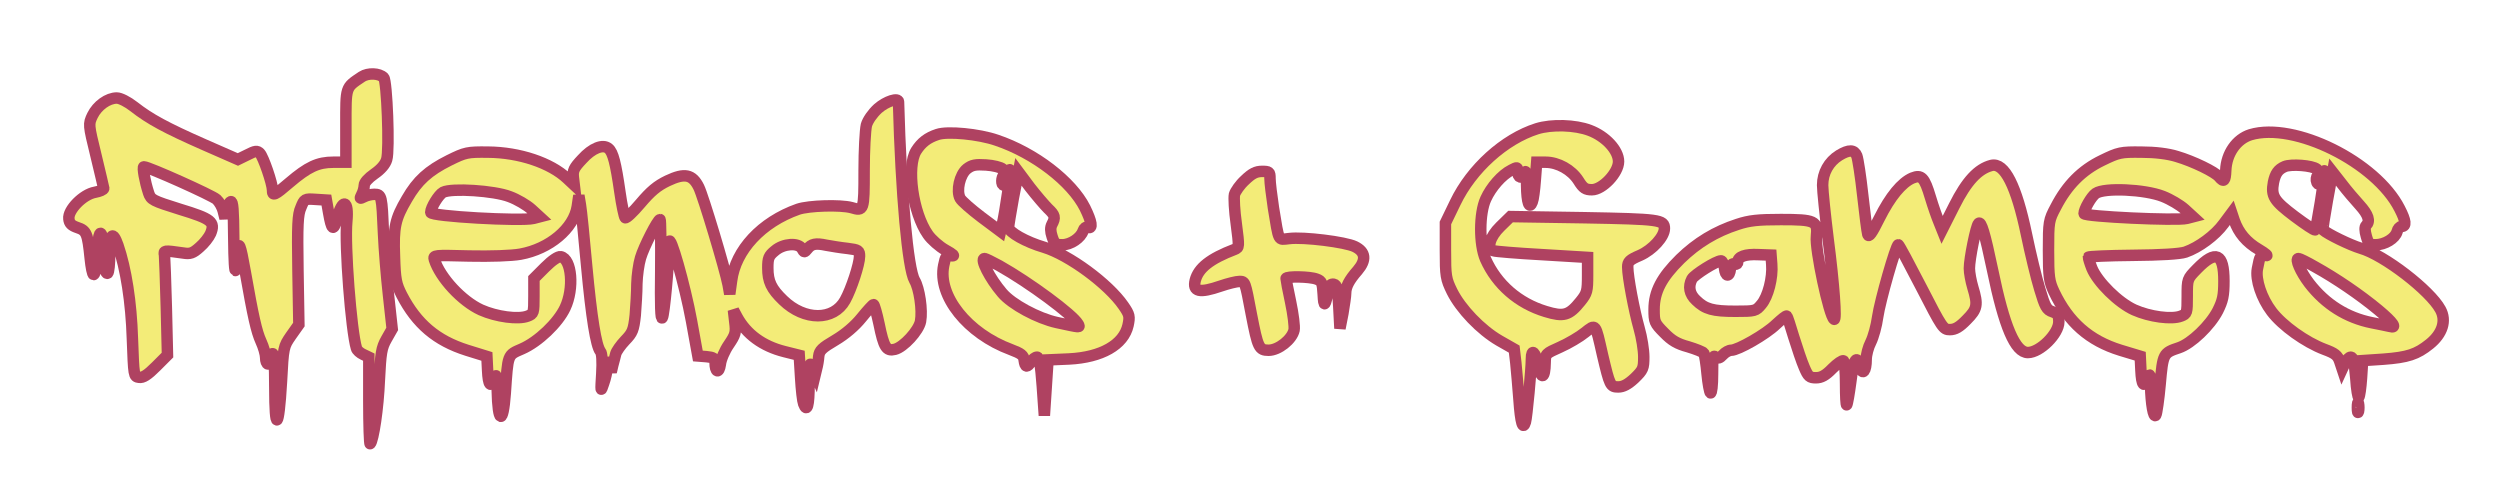
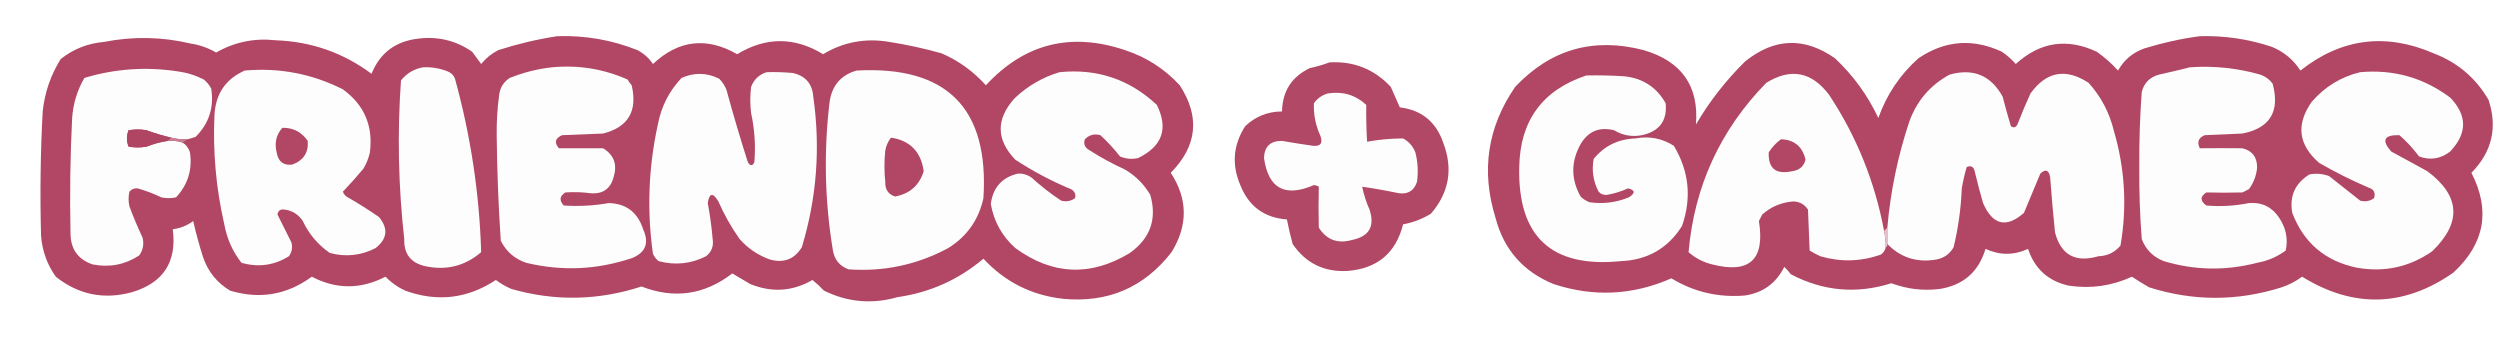
- <svg xmlns="http://www.w3.org/2000/svg" version="1.0" width="500pt" height="100pt" viewBox="0 0 1090.233 197.209" preserveAspectRatio="xMidYMid meet">
+ <svg xmlns="http://www.w3.org/2000/svg" viewBox="0 0 904.255 122.34">
  <defs />
-   <g transform="matrix(0.1, 0, 0, -0.1, -91.16278, 462.3256)" fill="#000000" stroke="none">
-     <path d="M2490 4393 c-73 -49 -70 -41 -70 -215 l0 -158 -55 0 c-67 0 -110 -20 -191 -89 -65 -56 -74 -60 -74 -33 0 29 -40 145 -55 161 -12 12 -20 11 -55 -7 l-41 -20 -146 64 c-168 74 -238 112 -307 166 -28 22 -60 38 -75 38 -39 0 -85 -33 -106 -76 -18 -38 -18 -39 15 -174 18 -74 33 -139 34 -144 0 -6 -17 -13 -38 -17 -52 -9 -119 -77 -114 -116 2 -20 11 -29 37 -38 40 -13 45 -26 56 -134 4 -39 10 -71 15 -71 9 0 20 75 20 136 0 24 5 44 10 44 6 0 10 -24 10 -52 0 -70 10 -129 21 -122 5 3 9 41 9 85 0 88 13 102 36 37 35 -102 58 -248 63 -408 6 -163 6 -165 29 -168 17 -3 37 10 74 47 l50 50 -5 208 c-3 114 -7 217 -8 228 -4 21 -3 21 82 9 30 -5 42 -1 71 25 20 17 41 44 48 60 21 51 4 64 -134 106 -118 37 -126 41 -136 70 -17 52 -28 115 -21 115 20 0 299 -125 317 -142 12 -11 25 -34 29 -51 l8 -32 6 34 c3 19 12 36 19 39 9 3 12 -34 13 -160 1 -97 4 -153 9 -138 4 14 8 45 9 69 2 67 11 44 32 -76 35 -198 49 -261 69 -305 11 -24 20 -55 20 -70 0 -16 5 -28 10 -28 6 0 10 9 10 19 0 11 5 23 10 26 6 4 10 -47 10 -146 0 -200 17 -187 29 22 8 154 9 155 42 203 l34 48 -4 237 c-3 199 -1 243 13 274 15 37 16 38 63 35 l48 -3 10 -57 c13 -74 21 -80 35 -27 25 94 53 87 44 -10 -10 -101 19 -476 42 -552 2 -9 16 -21 29 -27 l25 -12 0 -191 c0 -106 3 -190 6 -187 14 15 35 156 40 278 6 119 9 140 31 179 l25 44 -16 146 c-9 80 -19 202 -22 271 -7 164 -8 170 -40 170 -14 0 -34 -5 -45 -11 -19 -9 -19 -9 -10 10 6 11 11 29 11 40 0 12 17 31 44 50 29 20 48 42 54 63 13 41 1 343 -13 357 -20 20 -69 21 -95 4z" style="fill: rgb(243, 236, 120); paint-order: fill; stroke: rgb(175, 66, 97); stroke-width: 50px;" />
-     <path d="M4740 4254 c-23 -21 -44 -51 -50 -72 -5 -21 -10 -110 -10 -199 0 -175 -1 -177 -55 -161 -48 13 -186 9 -233 -7 -159 -56 -273 -178 -290 -312 l-8 -58 -7 40 c-13 68 -109 388 -128 426 -28 57 -62 63 -136 28 -46 -22 -74 -46 -119 -99 -32 -38 -62 -66 -66 -62 -4 4 -15 55 -23 112 -18 125 -30 174 -50 190 -24 20 -71 2 -115 -47 -36 -38 -41 -50 -38 -79 l4 -34 -31 29 c-72 68 -208 114 -345 115 -91 1 -99 -1 -170 -36 -90 -45 -138 -88 -184 -168 -51 -87 -59 -122 -54 -251 3 -101 7 -120 32 -169 65 -125 151 -198 284 -240 l87 -27 3 -61 c3 -66 14 -79 30 -34 9 22 11 13 12 -53 3 -144 25 -153 35 -14 12 175 9 167 73 195 71 31 157 113 188 179 40 84 29 214 -19 223 -11 2 -37 -15 -68 -46 l-49 -49 0 -77 c0 -74 -1 -77 -27 -87 -41 -16 -137 -3 -204 27 -83 38 -178 140 -203 219 -6 20 -2 20 152 16 93 -2 184 1 223 8 127 23 233 112 248 208 l7 48 7 -42 c4 -23 16 -142 27 -265 21 -226 41 -350 60 -373 7 -8 9 -44 6 -96 -5 -82 -5 -83 8 -44 8 22 15 54 16 70 2 29 2 30 10 5 l7 -25 7 30 c5 17 10 39 13 50 3 11 21 37 41 58 32 33 37 45 44 110 3 39 7 101 7 137 1 36 8 87 16 113 14 48 75 167 85 167 3 0 4 -100 3 -222 -2 -152 0 -218 7 -206 8 13 28 223 30 328 2 48 69 -188 97 -341 l28 -154 38 -3 c30 -3 37 -7 37 -25 0 -44 17 -50 23 -9 2 22 19 61 37 87 29 43 32 52 26 98 l-6 52 16 -30 c41 -75 111 -127 207 -151 l64 -16 6 -97 c3 -53 9 -104 13 -114 15 -40 24 -10 24 86 1 93 2 99 14 72 l13 -30 6 25 c4 14 8 38 9 54 3 25 14 36 72 70 44 26 86 62 115 98 25 31 49 57 52 57 3 1 14 -37 24 -84 21 -103 32 -120 69 -111 38 9 104 81 112 122 9 49 -5 144 -26 179 -29 49 -59 374 -70 778 0 20 -54 3 -90 -29z m-1606 -384 c33 -12 75 -37 95 -55 l36 -33 -27 -7 c-53 -13 -448 9 -448 26 0 21 35 78 54 88 38 19 223 7 290 -19z m1474 -226 c48 -6 52 -9 52 -34 0 -34 -36 -144 -63 -192 -50 -90 -177 -90 -270 0 -52 50 -67 82 -67 141 0 43 4 53 31 75 37 32 102 36 118 9 9 -17 11 -17 23 -2 18 23 36 27 83 17 22 -4 64 -11 93 -14z" style="fill: rgb(243, 236, 120); paint-order: fill; stroke: rgb(175, 66, 97); stroke-width: 50px;" />
-     <path d="M7614 4166 c-142 -45 -285 -174 -356 -322 l-43 -89 0 -120 c0 -112 2 -124 29 -179 38 -76 125 -167 206 -214 l65 -37 7 -60 c3 -33 10 -106 14 -163 7 -99 17 -132 28 -95 6 19 26 230 26 276 0 47 18 30 30 -29 13 -64 29 -58 30 11 1 40 1 40 66 69 36 16 85 45 107 63 49 38 45 44 77 -97 32 -135 34 -140 69 -140 21 0 42 11 71 38 37 36 40 43 40 93 0 30 -9 86 -20 124 -22 78 -50 225 -50 268 0 23 7 31 54 51 54 24 106 81 106 117 0 38 -20 41 -350 47 l-321 5 -45 -44 c-45 -44 -60 -94 -30 -105 7 -3 103 -11 212 -17 l199 -12 0 -77 c0 -70 -2 -79 -31 -115 -50 -62 -73 -68 -152 -44 -119 36 -213 118 -262 228 -28 64 -28 200 1 263 23 51 70 105 112 126 25 13 27 13 27 -5 0 -30 19 -35 29 -9 7 17 10 4 10 -54 1 -74 12 -106 25 -71 4 9 10 52 13 95 l6 78 39 0 c54 0 113 -33 143 -80 21 -34 31 -40 59 -40 46 0 116 74 116 123 0 49 -56 110 -126 136 -63 24 -166 27 -230 7z" style="fill: rgb(243, 236, 120); paint-order: fill; stroke: rgb(175, 66, 97); stroke-width: 50px;" />
-     <path d="M5000 4141 c-43 -14 -70 -35 -93 -71 -43 -69 -15 -271 51 -365 15 -22 50 -53 77 -68 36 -20 43 -27 25 -25 -21 3 -25 -2 -33 -42 -27 -133 104 -297 293 -367 45 -17 56 -25 58 -47 4 -31 13 -33 30 -6 7 11 18 20 26 20 10 0 16 -31 23 -127 l9 -128 8 121 8 122 92 4 c141 7 238 62 257 147 8 38 7 46 -20 85 -66 96 -238 222 -346 255 -79 23 -155 66 -155 87 0 9 10 67 21 129 l22 113 50 -67 c28 -36 64 -78 79 -93 31 -29 33 -39 17 -69 -7 -14 -7 -30 1 -54 10 -31 16 -35 44 -35 37 0 81 30 91 61 4 12 12 18 21 15 22 -8 17 24 -13 85 -58 115 -219 239 -385 295 -78 27 -214 40 -258 25z m285 -151 c11 -9 13 -16 5 -24 -12 -12 -13 -46 -1 -46 5 0 12 16 16 36 3 20 8 34 11 31 5 -4 -21 -187 -34 -240 l-7 -29 -83 62 c-45 34 -87 71 -93 82 -18 33 -2 104 29 129 22 17 37 20 84 17 31 -2 64 -10 73 -18z m-16 -421 c132 -74 321 -214 344 -254 9 -17 14 -17 -93 6 -82 18 -196 79 -238 129 -54 63 -98 150 -77 150 4 0 33 -14 64 -31z" style="fill: rgb(243, 236, 120); paint-order: fill; stroke: rgb(175, 66, 97); stroke-width: 50px;" />
-     <path d="M10726 4140 c-61 -19 -105 -82 -108 -155 -2 -48 -8 -54 -29 -29 -18 22 -113 68 -184 89 -38 12 -95 19 -155 19 -90 1 -99 -1 -171 -36 -89 -43 -153 -108 -202 -203 -31 -58 -32 -64 -32 -190 0 -116 3 -135 24 -180 63 -133 154 -213 290 -255 l86 -26 3 -62 c3 -66 14 -79 30 -34 9 24 11 20 12 -33 2 -79 13 -143 23 -128 4 7 13 68 19 135 12 134 13 136 82 159 54 18 136 97 169 161 22 44 27 66 27 130 0 121 -35 137 -117 53 -43 -44 -43 -44 -43 -120 0 -73 -1 -76 -27 -86 -41 -16 -137 -3 -204 27 -69 31 -160 121 -185 182 -9 23 -15 44 -15 48 1 3 88 7 194 8 121 1 205 6 229 14 58 20 130 73 167 124 l35 47 11 -33 c19 -54 53 -95 108 -127 29 -17 42 -29 30 -26 -23 5 -26 1 -37 -58 -9 -47 18 -128 62 -186 47 -62 148 -134 230 -165 46 -17 58 -26 67 -53 l11 -33 12 26 c6 14 18 26 25 26 11 0 16 -23 22 -91 3 -50 10 -88 13 -84 4 4 9 41 12 83 l5 77 90 6 c107 8 146 21 202 66 56 45 74 102 47 151 -45 83 -246 238 -348 267 -46 14 -143 61 -164 80 -2 2 7 59 19 127 l23 125 40 -51 c21 -28 57 -70 78 -93 38 -42 47 -70 28 -89 -6 -6 -6 -23 1 -47 9 -32 14 -37 40 -37 41 0 86 28 94 57 3 13 12 23 20 23 21 0 19 24 -9 78 -103 203 -459 379 -650 322z m289 -150 c11 -9 13 -16 4 -26 -6 -8 -8 -22 -4 -31 6 -14 11 -10 21 22 7 22 13 33 13 25 1 -24 -36 -250 -41 -255 -3 -3 -43 24 -90 59 -90 68 -103 88 -92 148 8 39 21 57 49 69 28 12 120 5 140 -11z m-671 -119 c33 -13 75 -38 95 -56 l36 -33 -27 -7 c-43 -11 -448 8 -448 21 0 19 32 75 51 88 37 26 214 18 293 -13z m665 -308 c90 -50 193 -120 274 -187 66 -55 84 -82 50 -72 -10 2 -45 10 -78 16 -109 22 -202 80 -273 172 -38 50 -63 108 -47 108 5 0 38 -16 74 -37z" style="fill: rgb(243, 236, 120); paint-order: fill; stroke: rgb(175, 66, 97); stroke-width: 50px;" />
-     <path d="M8932 4050 c-45 -28 -72 -76 -72 -130 0 -24 11 -130 24 -235 26 -200 37 -357 26 -350 -21 13 -84 307 -77 362 7 67 -6 73 -155 73 -99 0 -138 -4 -189 -21 -96 -31 -177 -80 -250 -151 -81 -80 -114 -142 -114 -220 0 -54 2 -60 44 -102 33 -34 57 -48 105 -61 33 -10 64 -22 68 -28 4 -7 10 -47 14 -90 4 -42 11 -80 15 -83 5 -3 9 34 9 82 0 71 2 84 13 75 11 -8 18 -6 32 9 10 11 26 20 36 20 30 0 152 70 196 113 24 22 44 39 47 36 2 -2 16 -43 30 -91 15 -48 35 -108 46 -133 17 -40 23 -45 51 -45 23 0 42 10 71 40 22 22 44 37 49 34 5 -3 9 -48 9 -101 0 -53 2 -94 5 -91 3 3 11 49 18 102 12 99 26 120 40 64 11 -40 27 -20 27 32 0 20 9 54 20 75 11 22 25 72 30 110 10 70 80 315 90 315 3 0 48 -84 100 -185 92 -179 96 -185 125 -185 23 0 42 11 73 43 47 47 50 65 27 141 -8 27 -15 64 -15 83 0 42 29 185 40 196 11 12 27 -41 61 -203 51 -248 99 -360 154 -360 53 0 135 82 135 134 0 28 -5 36 -28 44 -25 8 -32 21 -55 98 -15 49 -41 157 -58 239 -44 212 -96 315 -153 301 -58 -15 -108 -68 -162 -176 l-53 -105 -14 35 c-8 19 -25 67 -37 107 -26 87 -39 100 -79 84 -46 -20 -96 -80 -144 -176 -33 -67 -46 -84 -50 -70 -3 11 -13 88 -22 170 -9 83 -21 160 -26 173 -11 27 -34 28 -77 2z m-294 -475 c5 -59 -16 -141 -45 -175 -24 -29 -27 -30 -113 -30 -99 0 -132 9 -172 48 -29 27 -35 60 -18 93 11 19 106 79 127 79 6 0 13 -15 15 -32 4 -39 22 -40 26 -3 2 18 8 25 18 21 8 -3 14 1 14 9 0 23 32 35 90 32 l55 -2 3 -40z" style="fill: rgb(243, 236, 120); paint-order: fill; stroke: rgb(175, 66, 97); stroke-width: 50px;" />
-     <path d="M6341 3942 c-22 -20 -42 -49 -46 -63 -3 -14 0 -72 8 -128 13 -101 13 -103 -7 -111 -107 -41 -158 -81 -172 -135 -12 -50 18 -57 111 -25 32 11 69 20 81 20 26 0 25 3 53 -145 28 -144 33 -155 75 -155 43 0 102 47 111 88 3 15 -4 70 -15 122 -11 52 -20 98 -20 103 0 10 104 9 134 -3 22 -8 25 -16 28 -67 3 -59 8 -55 24 25 3 15 11 22 22 20 14 -3 18 -19 22 -98 l5 -95 13 66 c6 36 12 76 12 88 0 28 15 57 52 99 39 46 35 81 -12 104 -41 20 -223 43 -287 35 -49 -5 -43 -18 -68 134 -8 53 -15 111 -15 128 0 29 -3 31 -35 31 -26 0 -44 -9 -74 -38z" style="fill: rgb(243, 236, 120); paint-order: fill; stroke: rgb(175, 66, 97); stroke-width: 50px;" />
-     <path d="M11192 2950 c0 -19 2 -27 5 -17 2 9 2 25 0 35 -3 9 -5 1 -5 -18z" style="fill: rgb(243, 236, 120); paint-order: fill; stroke: rgb(175, 66, 97); stroke-width: 50px;" />
+   <g transform="matrix(0.591763, 0, 0, 0.591763, -110.0118, -15.01841)" style="">
+     <path style="opacity:0.978" fill="#af4362" d="M 526.5,47.5 C 543.434,46.92 559.767,49.754 575.5,56C 579.408,58.032 582.575,60.865 585,64.5C 600.63,49.818 617.797,47.818 636.5,58.5C 654.014,47.867 671.514,47.867 689,58.5C 701.46,51.017 714.96,48.517 729.5,51C 740.309,52.702 750.976,55.036 761.5,58C 771.914,62.54 780.914,69.04 788.5,77.5C 812.034,52.033 840.368,44.866 873.5,56C 886.553,60.274 897.72,67.44 907,77.5C 919.527,96.759 917.694,114.592 901.5,131C 911.938,146.917 912.105,163.084 902,179.5C 885.175,201.156 863.008,210.656 835.5,208C 816.234,205.784 800.068,197.618 787,183.5C 771.832,196.33 754.332,204.163 734.5,207C 718.938,211.455 703.938,210.122 689.5,203C 687.317,200.65 684.984,198.483 682.5,196.5C 670.334,203.535 657.667,204.369 644.5,199C 640.833,196.833 637.167,194.667 633.5,192.5C 616.525,205.594 598.025,208.261 578,200.5C 551.616,209.104 525.116,209.604 498.5,202C 495.088,200.545 491.921,198.712 489,196.5C 471.641,207.974 453.141,210.141 433.5,203C 428.973,200.904 424.973,198.071 421.5,194.5C 406.41,202.317 391.41,202.317 376.5,194.5C 361.255,205.649 344.589,208.482 326.5,203C 318.514,198.209 313.014,191.376 310,182.5C 307.689,175.254 305.689,167.921 304,160.5C 300.295,163.237 296.129,164.903 291.5,165.5C 294.118,185.427 285.785,198.26 266.5,204C 249.321,208.66 233.821,205.494 220,194.5C 214.716,187.056 211.716,178.722 211,169.5C 210.308,144.154 210.641,118.821 212,93.5C 213.224,81.913 216.89,71.246 223,61.5C 230.68,55.359 239.513,51.859 249.5,51C 267.26,47.507 284.926,47.841 302.5,52C 308.04,52.846 313.207,54.68 318,57.5C 329.287,51.042 341.453,48.542 354.5,50C 376.238,50.799 395.738,57.632 413,70.5C 418.071,57.796 427.571,50.629 441.5,49C 453.581,47.48 464.581,50.147 474.5,57C 476.333,59.5 478.167,62 480,64.5C 482.921,60.908 486.421,58.075 490.5,56C 502.41,52.187 514.41,49.354 526.5,47.5 Z" />
+   </g>
+   <g transform="matrix(0.591763, 0, 0, 0.591763, -110.0118, -15.01841)" style="">
+     <path style="opacity:0.977" fill="#af4362" d="M 1530.5,47.5 C 1545.55,47.08 1560.22,49.246 1574.5,54C 1581.84,57.007 1587.67,61.84 1592,68.5C 1616.93,48.789 1644.1,45.289 1673.5,58C 1688.1,63.612 1699.27,73.112 1707,86.5C 1712.56,103.411 1709.06,118.245 1696.5,131C 1708.32,153.931 1704.65,174.264 1685.5,192C 1655.29,213.075 1624.45,213.908 1593,194.5C 1589.21,197.312 1585.04,199.479 1580.5,201C 1553.45,209.551 1526.45,209.551 1499.5,201C 1495.9,198.952 1492.4,196.786 1489,194.5C 1476.8,200.146 1463.97,201.979 1450.5,200C 1437.93,197.264 1429.59,189.764 1425.5,177.5C 1416.83,181.5 1408.17,181.5 1399.5,177.5C 1395.31,191.527 1385.97,199.694 1371.5,202C 1361.38,203.253 1351.55,202.086 1342,198.5C 1320.67,205.201 1300.17,203.368 1280.5,193C 1279.27,191.365 1277.94,189.865 1276.5,188.5C 1271.54,198.481 1263.54,204.314 1252.5,206C 1236.29,207.363 1221.29,203.863 1207.5,195.5C 1183.92,205.878 1159.92,207.044 1135.5,199C 1116.92,191.416 1105.08,177.916 1100,158.5C 1091.08,129.789 1095.08,103.122 1112,78.5C 1133.65,55.544 1159.81,48.044 1190.5,56C 1213.76,62.794 1224.43,77.961 1222.5,101.5C 1230.75,87.403 1240.75,74.57 1252.5,63C 1270.37,48.531 1288.7,47.865 1307.5,61C 1318.66,71.487 1327.49,83.654 1334,97.5C 1339.06,83.211 1347.22,71.045 1358.5,61C 1374.7,50.057 1391.7,48.723 1409.5,57C 1412.66,59.157 1415.49,61.657 1418,64.5C 1432.81,51.008 1449.31,48.508 1467.5,57C 1472.29,60.383 1476.62,64.216 1480.5,68.5C 1484.15,62.023 1489.48,57.523 1496.5,55C 1507.76,51.514 1519.1,49.014 1530.5,47.5 Z" />
+   </g>
+   <g transform="matrix(0.591763, 0, 0, 0.591763, -110.0118, -15.01841)" style="">
+     <path style="opacity:0.971" fill="#af4361" d="M 998.5,63.5 C 1013.43,62.679 1025.93,67.679 1036,78.5C 1037.85,82.73 1039.68,86.896 1041.5,91C 1054.8,92.629 1063.63,99.796 1068,112.5C 1074.18,128.59 1071.68,143.09 1060.5,156C 1055.27,159.228 1049.6,161.394 1043.5,162.5C 1039.11,180.044 1027.77,189.544 1009.5,191C 995.127,191.73 983.96,186.23 976,174.5C 974.641,169.534 973.474,164.534 972.5,159.5C 958.654,158.498 949.154,151.498 944,138.5C 938.659,125.915 939.659,113.915 947,102.5C 953.268,96.552 960.768,93.552 969.5,93.5C 969.775,81.099 975.441,72.266 986.5,67C 990.709,66.119 994.709,64.953 998.5,63.5 Z" />
+   </g>
+   <g transform="matrix(0.591763, 0, 0, 0.591763, -110.0118, -15.01841)" style="">
+     <path style="opacity:1" fill="#fefdfd" d="M 523.5,66.5 C 539.534,65.006 554.867,67.506 569.5,74C 570.211,75.255 571.044,76.421 572,77.5C 575.701,93.294 569.868,103.128 554.5,107C 546.167,107.333 537.833,107.667 529.5,108C 525.205,109.845 524.538,112.512 527.5,116C 536.498,115.953 545.498,115.953 554.5,116C 561.138,120.017 563.304,125.85 561,133.5C 559.097,140.74 554.431,144.073 547,143.5C 541.835,142.814 536.668,142.647 531.5,143C 527.935,145.178 527.601,147.844 530.5,151C 539.722,151.608 548.888,151.108 558,149.5C 568.673,149.821 575.673,155.155 579,165.5C 582.771,173.778 580.604,179.611 572.5,183C 551.111,190.294 529.445,191.294 507.5,186C 500.457,183.621 495.29,179.121 492,172.5C 490.55,151.066 489.716,129.566 489.5,108C 489.399,99.774 489.899,91.608 491,83.5C 491.519,78.981 493.686,75.481 497.5,73C 505.995,69.607 514.662,67.441 523.5,66.5 Z" />
+   </g>
+   <g transform="matrix(0.591763, 0, 0, 0.591763, -110.0118, -15.01841)" style="">
+     <path style="opacity:1" fill="#fefdfd" d="M 1524.5,66.5 C 1539.13,65.49 1553.47,66.99 1567.5,71C 1570.56,72.061 1573.06,73.894 1575,76.5C 1579.59,93.52 1573.42,103.686 1556.5,107C 1548.83,107.333 1541.17,107.667 1533.5,108C 1529.65,109.608 1528.65,112.274 1530.5,116C 1539.16,115.905 1547.83,115.905 1556.5,116C 1562.61,117.506 1565.61,121.506 1565.5,128C 1565.01,132.822 1563.34,137.155 1560.5,141C 1559.17,141.667 1557.83,142.333 1556.5,143C 1549.16,143.204 1541.82,143.204 1534.5,143C 1530.59,145.475 1530.59,148.142 1534.5,151C 1543.26,151.744 1551.92,151.244 1560.5,149.5C 1568.42,148.876 1574.59,151.876 1579,158.5C 1583.18,164.743 1584.52,171.409 1583,178.5C 1577.82,182.345 1571.98,184.845 1565.5,186C 1546.37,190.992 1527.37,190.659 1508.5,185C 1502,182.5 1497.5,178 1495,171.5C 1493.87,156.885 1493.37,142.218 1493.5,127.5C 1493.38,112.129 1493.88,96.796 1495,81.5C 1496.47,76.026 1499.97,72.526 1505.5,71C 1511.99,69.547 1518.32,68.047 1524.5,66.5 Z" />
+   </g>
+   <g transform="matrix(0.591763, 0, 0, 0.591763, -110.0118, -15.01841)" style="">
+     <path style="opacity:1" fill="#fefdfd" d="M 300.5,110.5 C 297.098,110.658 293.764,110.324 290.5,109.5C 285.429,108.31 280.429,106.81 275.5,105C 271.833,104.333 268.167,104.333 264.5,105C 263.167,108.333 263.167,111.667 264.5,115C 268.167,115.667 271.833,115.667 275.5,115C 279.716,113.316 284.049,112.149 288.5,111.5C 291.609,111.264 294.609,111.597 297.5,112.5C 299.708,113.894 301.208,115.894 302,118.5C 303.589,129.065 300.756,138.232 293.5,146C 290.5,146.667 287.5,146.667 284.5,146C 279.803,143.732 274.969,141.898 270,140.5C 267.966,140.354 266.299,141.02 265,142.5C 264.333,145.5 264.333,148.5 265,151.5C 267.391,157.949 270.058,164.282 273,170.5C 274.04,174.533 273.374,178.199 271,181.5C 262.342,187.178 252.842,189.012 242.5,187C 233.373,183.849 228.873,177.349 229,167.5C 228.5,144.158 228.834,120.825 230,97.5C 230.622,88.689 233.122,80.522 237.5,73C 256.146,67.386 275.146,66.053 294.5,69C 300.132,69.741 305.465,71.407 310.5,74C 312.378,75.543 313.878,77.376 315,79.5C 316.833,90.999 313.666,100.833 305.5,109C 303.846,109.608 302.179,110.108 300.5,110.5 Z" />
+   </g>
+   <g transform="matrix(0.591763, 0, 0, 0.591763, -110.0118, -15.01841)" style="">
+     <path style="opacity:1" fill="#fefdfd" d="M 444.5,66.5 C 449.675,66.272 454.675,67.105 459.5,69C 461.667,69.833 463.167,71.333 464,73.5C 473.591,108.237 478.924,143.57 480,179.5C 470.035,188.062 458.535,190.896 445.5,188C 436.884,185.955 432.717,180.455 433,171.5C 429.373,139.223 428.706,106.89 431,74.5C 434.544,70.147 439.044,67.481 444.5,66.5 Z" />
+   </g>
+   <g transform="matrix(0.591763, 0, 0, 0.591763, -110.0118, -15.01841)" style="">
+     <path style="opacity:1" fill="#fefdfd" d="M 335.5,68.5 C 356.648,66.64 376.648,70.473 395.5,80C 408.558,89.484 414.058,102.317 412,118.5C 411.226,122.049 409.893,125.382 408,128.5C 403.931,133.394 399.764,138.061 395.5,142.5C 396.01,144.088 397.01,145.255 398.5,146C 405.002,149.75 411.335,153.75 417.5,158C 423.351,165.005 422.685,171.339 415.5,177C 406.565,181.611 397.231,182.611 387.5,180C 380.239,174.972 374.739,168.472 371,160.5C 368.33,156.478 364.663,154.145 360,153.5C 357.401,153.053 355.901,154.053 355.5,156.5C 358.315,162.13 361.149,167.797 364,173.5C 364.847,176.588 364.347,179.421 362.5,182C 353.486,187.605 343.819,188.938 333.5,186C 328.085,179.112 324.585,171.279 323,162.5C 317.949,140.429 315.949,118.096 317,95.5C 317.757,82.613 323.924,73.613 335.5,68.5 Z" />
+   </g>
+   <g transform="matrix(0.591763, 0, 0, 0.591763, -110.0118, -15.01841)" style="">
+     <path style="opacity:1" fill="#fefdfd" d="M 654.5,69.5 C 659.844,69.334 665.177,69.501 670.5,70C 678.247,71.747 682.413,76.58 683,84.5C 687.465,115.712 685.132,146.379 676,176.5C 671.464,183.844 664.964,186.344 656.5,184C 649.261,181.429 643.095,177.263 638,171.5C 632.893,164.288 628.56,156.621 625,148.5C 621.648,142.904 619.481,143.237 618.5,149.5C 619.874,156.782 620.874,164.115 621.5,171.5C 622.191,175.807 620.857,179.307 617.5,182C 608.216,186.664 598.55,187.664 588.5,185C 586.951,183.786 585.785,182.286 585,180.5C 581.27,154.008 582.27,127.675 588,101.5C 590.069,90.528 594.902,81.028 602.5,73C 610.281,69.557 617.947,69.724 625.5,73.5C 627.499,75.493 628.999,77.827 630,80.5C 634.022,95.253 638.355,109.919 643,124.5C 644.512,126.957 645.846,126.957 647,124.5C 647.818,114.404 647.151,104.404 645,94.5C 644.333,89.167 644.333,83.833 645,78.5C 646.75,73.915 649.916,70.915 654.5,69.5 Z" />
+   </g>
+   <g transform="matrix(0.591763, 0, 0, 0.591763, -110.0118, -15.01841)" style="">
+     <path style="opacity:1" fill="#fefdfe" d="M 709.5,68.5 C 764.683,65.516 790.517,91.516 787,146.5C 784.108,159.718 776.942,169.885 765.5,177C 746.451,187.232 726.117,191.565 704.5,190C 699.133,187.968 695.967,184.135 695,178.5C 690.002,148.254 689.335,117.921 693,87.5C 694.502,77.509 700.002,71.176 709.5,68.5 Z" />
+   </g>
+   <g transform="matrix(0.591763, 0, 0, 0.591763, -110.0118, -15.01841)" style="">
+     <path style="opacity:1" fill="#fefdfd" d="M 833.5,69.5 C 856.467,67.192 876.3,73.859 893,89.5C 900.185,104.004 896.352,114.837 881.5,122C 877.705,122.837 874.039,122.504 870.5,121C 866.812,116.314 862.812,111.981 858.5,108C 854.82,106.973 851.653,107.806 849,110.5C 848.08,113.308 848.913,115.475 851.5,117C 858.513,121.508 865.847,125.508 873.5,129C 880,132.833 885.167,138 889,144.5C 893.2,159.231 889.034,171.064 876.5,180C 852.483,194.553 829.15,193.553 806.5,177C 798.374,169.749 793.374,160.749 791.5,150C 792.859,139.982 798.359,133.815 808,131.5C 811.129,131.329 813.963,132.162 816.5,134C 822.138,139.15 828.138,143.817 834.5,148C 837.588,148.847 840.421,148.347 843,146.5C 843.63,144.097 842.797,142.263 840.5,141C 828.565,136.034 817.232,130.034 806.5,123C 794.737,110.773 794.57,98.273 806,85.5C 813.945,77.948 823.111,72.615 833.5,69.5 Z" />
+   </g>
+   <g transform="matrix(0.591763, 0, 0, 0.591763, -110.0118, -15.01841)" style="">
+     <path style="opacity:1" fill="#fefdfd" d="M 1628.5,69.5 C 1648.87,67.675 1667.21,72.842 1683.5,85C 1694.05,95.897 1694.05,106.897 1683.5,118C 1677.7,122.496 1671.36,123.496 1664.5,121C 1660.95,116.204 1656.95,111.87 1652.5,108C 1643.05,107.751 1641.38,111.084 1647.5,118C 1654.83,122 1662.17,126 1669.5,130C 1689.73,145.058 1690.73,161.391 1672.5,179C 1658.63,188.631 1643.3,191.964 1626.5,189C 1607.2,185.027 1594.03,173.861 1587,155.5C 1585.19,145.287 1588.69,137.453 1597.5,132C 1601.59,131.233 1605.59,131.566 1609.5,133C 1615.83,138 1622.17,143 1628.5,148C 1631.59,148.847 1634.42,148.347 1637,146.5C 1638.04,143.196 1636.88,141.029 1633.5,140C 1623.17,135.563 1613.17,130.563 1603.5,125C 1590.64,113.855 1589.14,101.355 1599,87.5C 1606.99,78.323 1616.82,72.323 1628.5,69.5 Z" />
+   </g>
+   <g transform="matrix(0.591763, 0, 0, 0.591763, -110.0118, -15.01841)" style="">
+     <path style="opacity:1" fill="#fefdfd" d="M 1337.5,166.5 C 1338.21,169.786 1338.54,173.119 1338.5,176.5C 1338.14,178.371 1337.14,179.871 1335.5,181C 1323.33,185.31 1311,185.643 1298.5,182C 1296.25,180.961 1294.09,179.794 1292,178.5C 1291.67,170.167 1291.33,161.833 1291,153.5C 1288.86,150.262 1285.86,148.595 1282,148.5C 1274.7,149.064 1268.37,151.73 1263,156.5C 1262.33,157.833 1261.67,159.167 1261,160.5C 1264.81,184.031 1255.31,192.865 1232.5,187C 1227.02,185.678 1222.19,183.178 1218,179.5C 1221.51,139.307 1237.35,104.807 1265.5,76C 1280.52,66.728 1293.36,69.228 1304,83.5C 1320.73,108.832 1331.89,136.498 1337.5,166.5 Z" />
+   </g>
+   <g transform="matrix(0.591763, 0, 0, 0.591763, -110.0118, -15.01841)" style="">
+     <path style="opacity:1" fill="#fefdfd" d="M 1339.5,174.5 C 1339.5,171.167 1339.5,167.833 1339.5,164.5C 1341.43,142.268 1345.93,120.601 1353,99.5C 1357.6,86.901 1365.77,77.401 1377.5,71C 1391.98,66.932 1402.81,71.432 1410,84.5C 1411.54,90.537 1413.21,96.537 1415,102.5C 1416.59,103.727 1417.92,103.394 1419,101.5C 1421.47,95.085 1424.14,88.752 1427,82.5C 1436.71,69.057 1448.54,66.89 1462.5,76C 1470.15,84.459 1475.31,94.292 1478,105.5C 1484.75,128.581 1486.08,151.915 1482,175.5C 1478.48,179.676 1473.98,181.843 1468.5,182C 1454.49,186.088 1445.66,181.254 1442,167.5C 1440.83,156.185 1439.83,144.852 1439,133.5C 1438.13,129.21 1436.13,128.544 1433,131.5C 1429.67,139.5 1426.33,147.5 1423,155.5C 1412.2,164.968 1403.87,162.968 1398,149.5C 1396.18,143.21 1394.51,136.877 1393,130.5C 1392.38,127.294 1390.71,126.294 1388,127.5C 1386.75,131.77 1385.75,136.104 1385,140.5C 1384.52,152.683 1382.85,164.683 1380,176.5C 1377.69,180.58 1374.19,183.08 1369.5,184C 1357.65,186.049 1347.65,182.882 1339.5,174.5 Z" />
+   </g>
+   <g transform="matrix(0.591763, 0, 0, 0.591763, -110.0118, -15.01841)" style="">
+     <path style="opacity:1" fill="#fefdfd" d="M 1155.5,71.5 C 1163.17,71.334 1170.84,71.5 1178.5,72C 1189.94,73.125 1198.44,78.625 1204,88.5C 1205.02,99.165 1200.19,105.666 1189.5,108C 1183.44,109.162 1177.78,108.162 1172.5,105C 1163.5,102.754 1156.67,105.587 1152,113.5C 1146.05,124.182 1146.05,134.848 1152,145.5C 1153.58,147.041 1155.41,148.208 1157.5,149C 1165.79,150.171 1173.79,149.171 1181.5,146C 1185.59,143.426 1185.43,141.593 1181,140.5C 1176.85,142.406 1172.52,143.739 1168,144.5C 1165.97,144.646 1164.3,143.98 1163,142.5C 1159.72,136.21 1158.72,129.543 1160,122.5C 1166.49,114.542 1174.99,110.376 1185.5,110C 1193.97,108.416 1201.8,109.916 1209,114.5C 1218.31,129.993 1219.98,146.326 1214,163.5C 1205.38,177.175 1192.88,184.342 1176.5,185C 1134.21,189.211 1113.54,170.045 1114.5,127.5C 1115.02,99.092 1128.69,80.426 1155.5,71.5 Z" />
+   </g>
+   <g transform="matrix(0.591763, 0, 0, 0.591763, -110.0118, -15.01841)" style="">
+     <path style="opacity:1" fill="#fefdfd" d="M 997.5,82.5 C 1006.57,81.054 1014.4,83.387 1021,89.5C 1020.9,97.076 1021.07,104.576 1021.5,112C 1028.74,110.694 1036.08,110.028 1043.5,110C 1047.04,111.907 1049.54,114.74 1051,118.5C 1052.53,124.415 1052.86,130.415 1052,136.5C 1050.29,141.858 1046.62,144.191 1041,143.5C 1033.53,141.924 1026.03,140.591 1018.5,139.5C 1019.49,144.313 1020.99,148.98 1023,153.5C 1026.34,163.669 1022.84,169.835 1012.5,172C 1003.64,174.561 996.802,172.061 992,164.5C 991.779,156.157 991.779,147.824 992,139.5C 991.107,138.919 990.107,138.585 989,138.5C 971.324,146.138 961.157,140.638 958.5,122C 958.74,114.927 962.406,111.427 969.5,111.5C 975.815,112.608 982.148,113.608 988.5,114.5C 993.069,114.902 994.569,112.902 993,108.5C 990.066,102.106 988.733,95.44 989,88.5C 991.186,85.466 994.019,83.466 997.5,82.5 Z" />
+   </g>
+   <g transform="matrix(0.591763, 0, 0, 0.591763, -110.0118, -15.01841)" style="">
+     <path style="opacity:1" fill="#b14764" d="M 358.5,103.5 C 365.067,103.367 370.233,106.034 374,111.5C 374.585,118.616 371.418,123.449 364.5,126C 359.096,126.618 355.93,124.118 355,118.5C 353.559,112.772 354.726,107.772 358.5,103.5 Z" />
+   </g>
+   <g transform="matrix(0.591763, 0, 0, 0.591763, -110.0118, -15.01841)" style="">
+     <path style="opacity:1" fill="#b04463" d="M 290.5,109.5 C 289.833,110.167 289.167,110.833 288.5,111.5C 284.049,112.149 279.716,113.316 275.5,115C 271.833,115.667 268.167,115.667 264.5,115C 263.167,111.667 263.167,108.333 264.5,105C 268.167,104.333 271.833,104.333 275.5,105C 280.429,106.81 285.429,108.31 290.5,109.5 Z" />
+   </g>
+   <g transform="matrix(0.591763, 0, 0, 0.591763, -110.0118, -15.01841)" style="">
+     <path style="opacity:1" fill="#c87e93" d="M 290.5,109.5 C 293.764,110.324 297.098,110.658 300.5,110.5C 299.5,111.167 298.5,111.833 297.5,112.5C 294.609,111.597 291.609,111.264 288.5,111.5C 289.167,110.833 289.833,110.167 290.5,109.5 Z" />
+   </g>
+   <g transform="matrix(0.591763, 0, 0, 0.591763, -110.0118, -15.01841)" style="">
+     <path style="opacity:1" fill="#b14765" d="M 730.5,109.5 C 742.175,111.291 748.842,118.124 750.5,130C 747.861,138.632 742.028,143.799 733,145.5C 728.806,144.146 726.806,141.146 727,136.5C 726.333,130.167 726.333,123.833 727,117.5C 727.502,114.512 728.669,111.845 730.5,109.5 Z" />
+   </g>
+   <g transform="matrix(0.591763, 0, 0, 0.591763, -110.0118, -15.01841)" style="">
+     <path style="opacity:1" fill="#b14765" d="M 1274.5,110.5 C 1282.63,110.783 1287.63,114.95 1289.5,123C 1288.44,127.052 1285.78,129.386 1281.5,130C 1271.43,132.237 1266.6,128.404 1267,118.5C 1269.03,115.308 1271.53,112.641 1274.5,110.5 Z" />
+   </g>
+   <g transform="matrix(0.591763, 0, 0, 0.591763, -110.0118, -15.01841)" style="">
+     <path style="opacity:1" fill="#e5c0ca" d="M 1339.5,164.5 C 1339.5,167.833 1339.5,171.167 1339.5,174.5C 1339.67,175.492 1339.34,176.158 1338.5,176.5C 1338.54,173.119 1338.21,169.786 1337.5,166.5C 1338.17,165.833 1338.83,165.167 1339.5,164.5 Z" />
  </g>
</svg>
